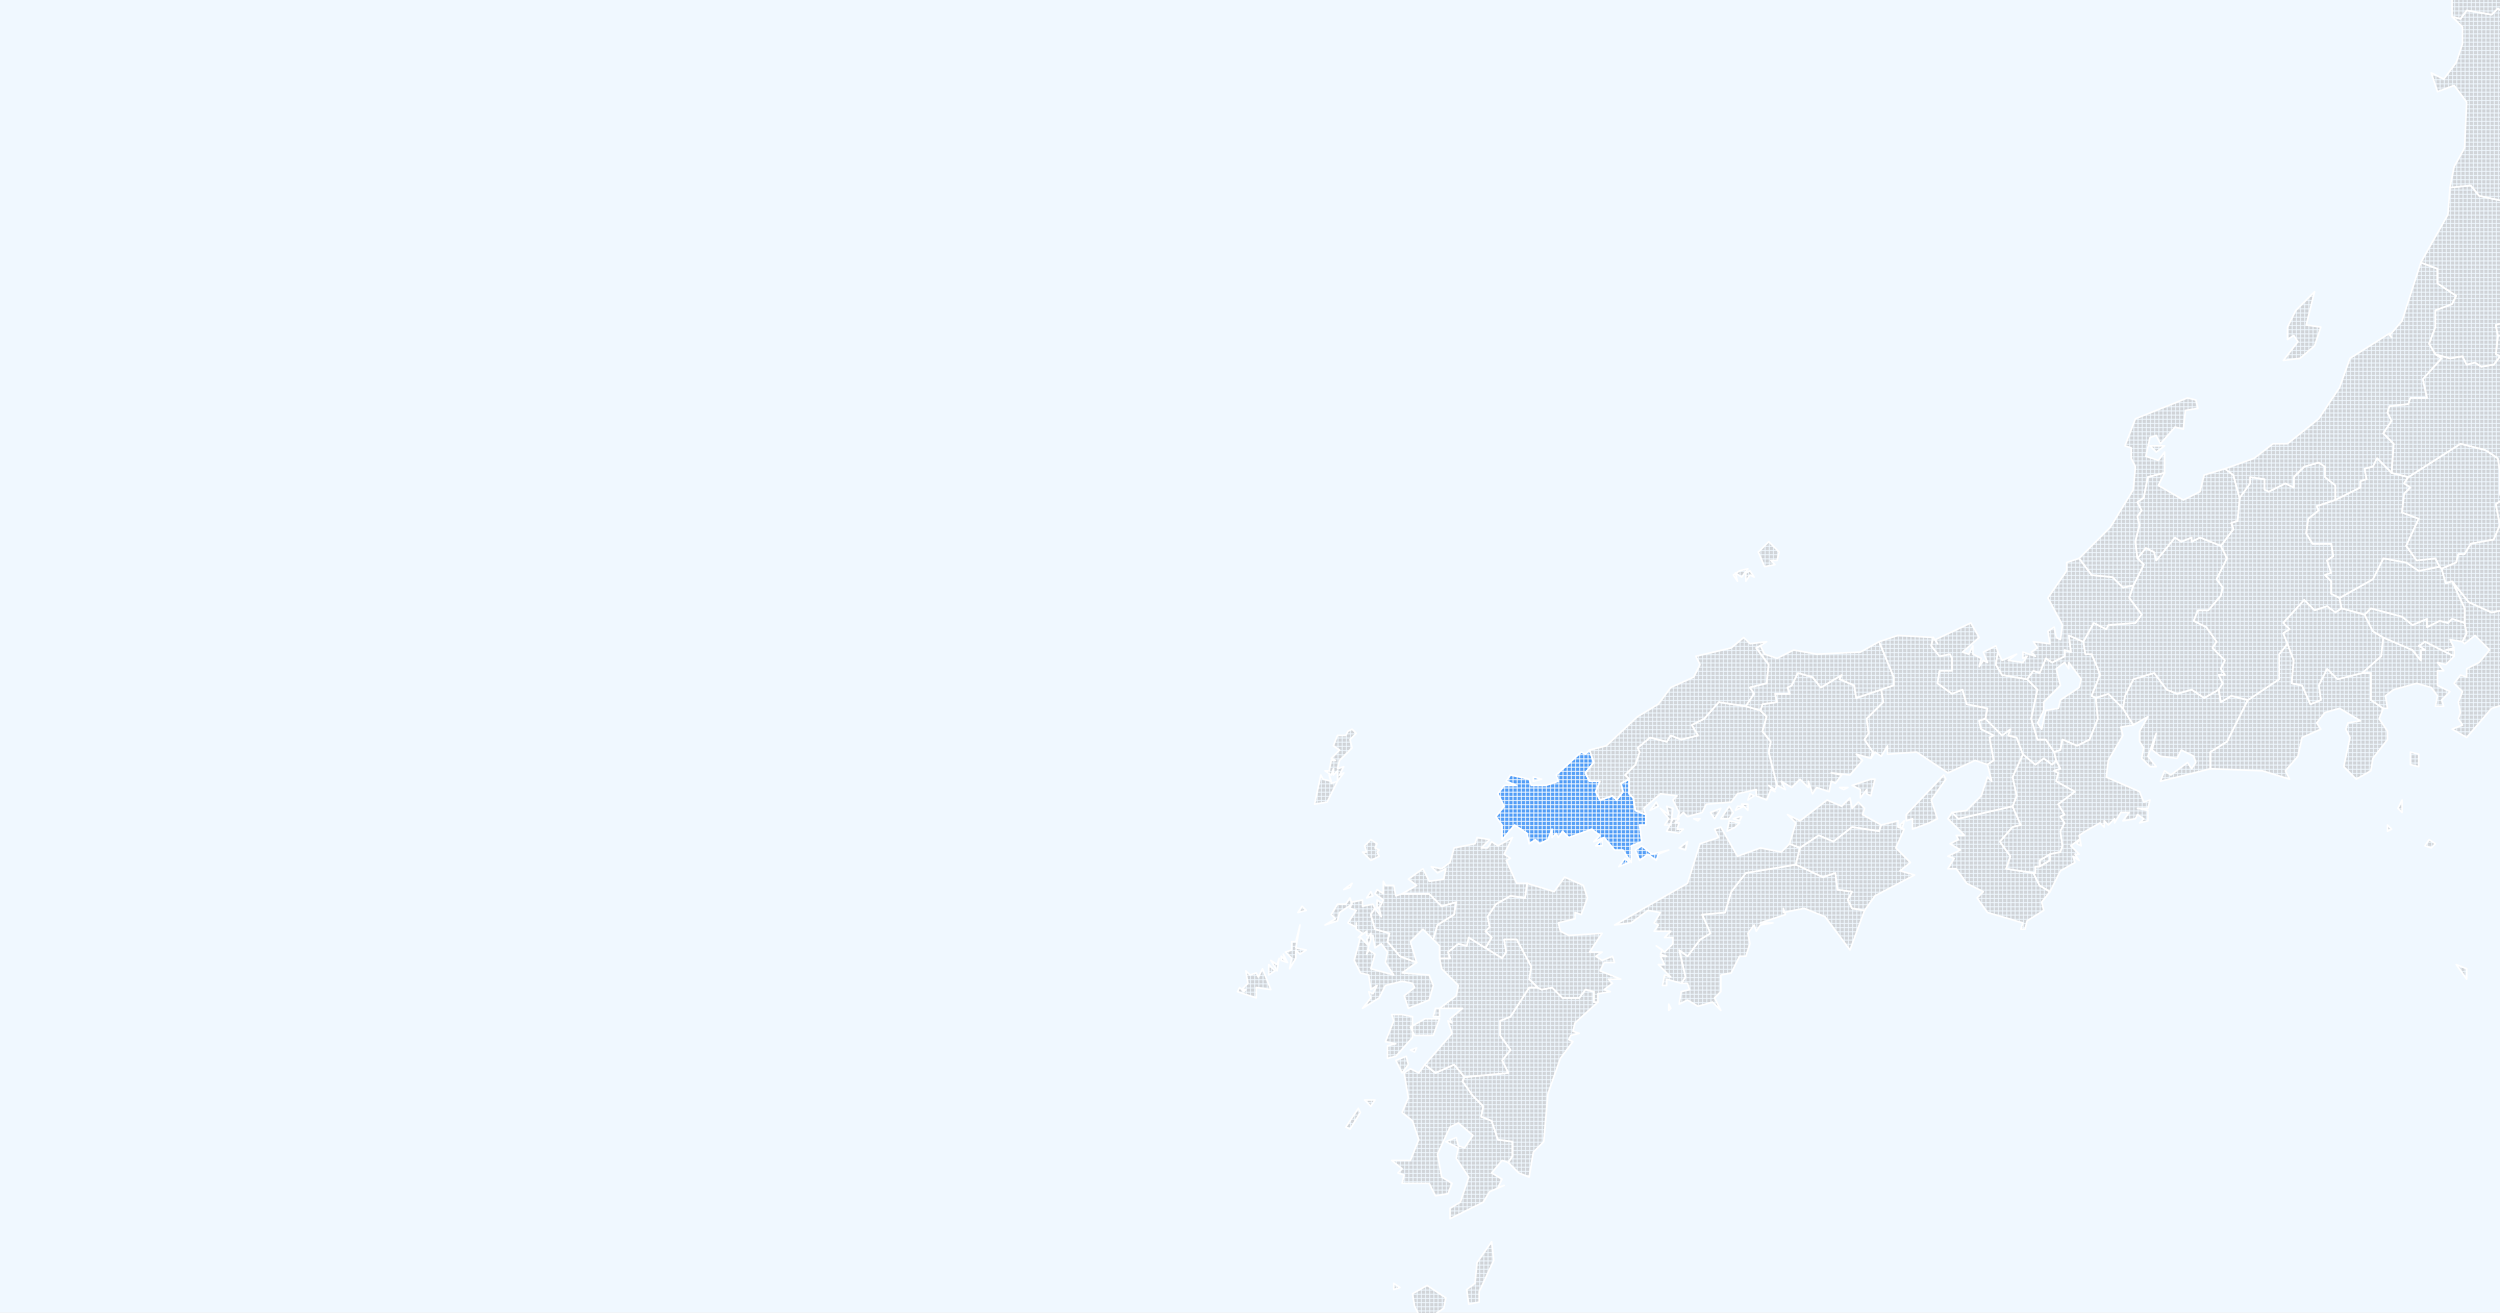
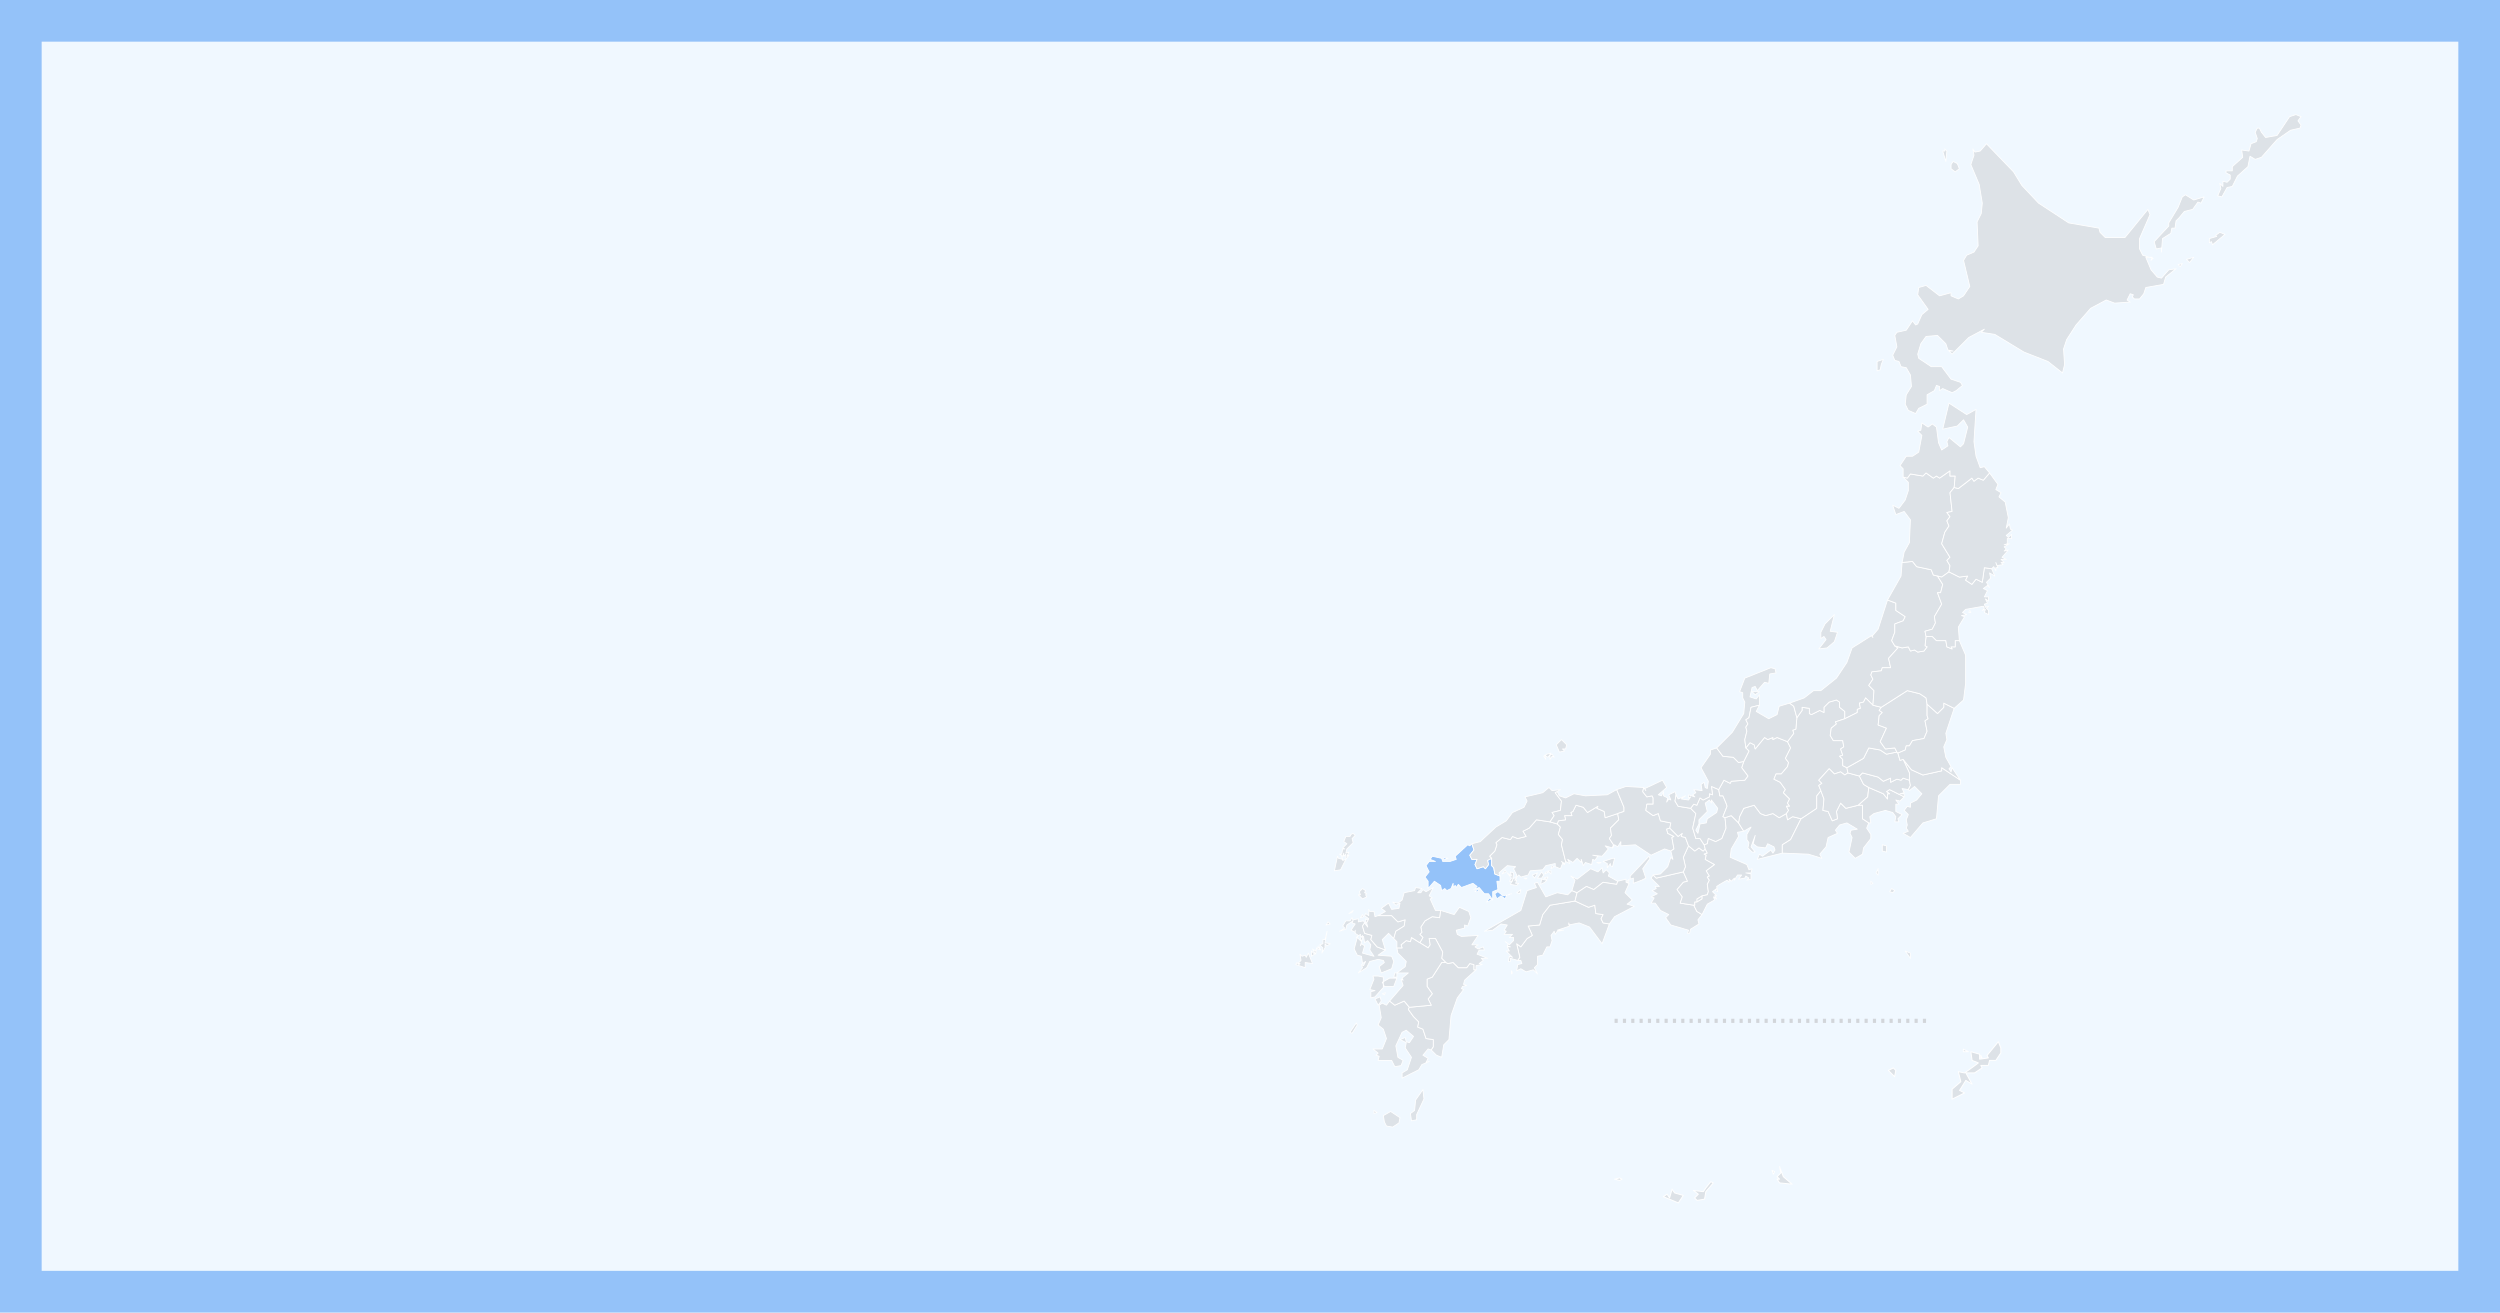
<svg xmlns="http://www.w3.org/2000/svg" viewBox="0 0 1200 630" width="1200" height="630">
  <rect width="1200" height="630" fill="#f0f8ff" />
  <defs>
    <pattern id="main" viewBox="0 0 5 5" x="0" y="0" width="5" height="5" patternUnits="userSpaceOnUse" patternTransform="scale(0.4)">
      <rect x="1" y="1" width="5" height="5" fill="rgba(56,141,245,0.8)" />
    </pattern>
  </defs>
  <defs>
    <pattern id="default" viewBox="0 0 5 5" x="0" y="0" width="5" height="5" patternUnits="userSpaceOnUse" patternTransform="scale(0.4)">
      <rect x="1" y="1" width="5" height="5" fill="rgba(202,205,209,0.8)" />
    </pattern>
  </defs>
-   <g transform="translate(550, -350) scale(1.0)">
+   <g transform="translate(600, 50) scale(0.5)">
    <g class="prefectures">
-       <g class="okinawa kyusyu-okinawa prefecture" data-code="47" stroke-linejoin="round" fill="url(#default)" fill-rule="nonzero" stroke="#ffffff" stroke-width="0.8" transform="translate(52, 193)">
+       <g class="okinawa kyusyu-okinawa prefecture" data-code="47" stroke-linejoin="round" fill="rgba(202,205,209,0.5)" fill-rule="nonzero" stroke="#ffffff" stroke-width="0.8" transform="translate(350, 900)  scale(1.2)">
        <polygon points="4 109 6 110 4 111 0 110" />
        <polygon points="48 121 55 123 51 129 39 124 42 122 44 125 46 118" />
        <polygon points="132 113 130 110 132 110 130 108 133 105 132 100 135 108 142 114" />
        <polygon points="225 23 224 28 219 23 223 21" />
        <polygon points="73 117 77 112 79 113 73 120 72 126 66 127 64 125 67 122 63 119 71 120" />
        <polygon points="287 20 291 17 286 15 285 8 292 10 292 14 299 13 298 11 307 0 309 5 309 9 305 15 300 15 299 19 293 19 294 21 288 25 281 25 286 34 281 31 276 39 280 41 270 46 270 38 277 32 275 24 280 25" />
        <polygon points="127 106 126 103 128 104" />
        <polygon points="279 8 279 6 283 8" />
        <polygon points="293 11 294 13 292 12" />
      </g>
-       <g class="kagoshima kyusyu kyusyu-okinawa prefecture" data-code="46" stroke-linejoin="round" fill="url(#default)" fill-rule="nonzero" stroke="#ffffff" stroke-width="0.8" transform="translate(96, 17)">
+       <g class="kagoshima kyusyu kyusyu-okinawa prefecture" data-code="46" stroke-linejoin="round" fill="rgba(202,205,209,0.5)" fill-rule="nonzero" stroke="#ffffff" stroke-width="0.8" transform="translate(96, 17)">
        <polygon points="23 949 26 951 23 952" />
        <polygon points="33 960 32 954 39 950 48 956 47 961 41 965 35 964" />
        <polygon points="64 953 64 958 59 959 58 952 62 949 63 939 70 929 71 938" />
        <polygon points="38 844 43 848 52 844 57 850 56 852 61 859 66 864 65 869 70 871 73 880 80 881 80 888 78 891 75 890 70 896 75 899 73 903 76 902 69 905 66 910 50 918 50 913 55 910 59 898 53 889 54 884 48 881 53 879 54 883 57 884 61 878 54 872 50 874 44 887 46 898 51 901 49 906 43 907 40 901 27 901 28 897 25 896 27 894 22 890 31 890 35 880 32 871 27 867 30 860 28 848 31 846 35 848" />
        <polygon points="31 837 34 836 33 838" />
        <polygon points="27 848 24 842 29 840 30 844" />
        <polygon points="4 868 6 865 7 867 2 875 0 874" />
-         <polygon points="12 864 9 861 14 861" />
-         <polygon points="284 149 280 150 279 146 289 144" />
-         <polygon points="301 126 301 118 306 118 305 122 309 126 308 129 303 132 300 128" />
-         <polygon points="363 98 360 99 359 97 365 93" />
-         <polygon points="344 90 331 98 335 101 330 104 327 103 329 107 323 102 325 99 316 97 324 97 325 95 321 94 335 88 337 90 339 86 344 85 342 89 344 87 345 89 347 82 349 88" />
-         <polygon points="324 108 322 106 320 108 318 101 323 102 322 105 328 107 325 109 326 107" />
-         <polygon points="355 12 352 16 352 13" />
-         <polygon points="361 1 363 0 365 4" />
      </g>
-       <g class="miyazaki kyusyu kyusyu-okinawa prefecture" data-code="45" stroke-linejoin="round" fill="url(#default)" fill-rule="nonzero" stroke="#ffffff" stroke-width="0.8" transform="translate(152, 824)">
+       <g class="miyazaki kyusyu kyusyu-okinawa prefecture" data-code="45" stroke-linejoin="round" fill="rgba(202,205,209,0.5)" fill-rule="nonzero" stroke="#ffffff" stroke-width="0.8" transform="translate(152, 824)">
        <polygon points="36 0 38 1 43 0 48 5 56 5 59 1 63 2 63 7 65 7 54 17 53 21 56 22 52 23 51 25 53 26 47 34 41 51 39 74 34 79 32 91 27 89 22 84 24 81 24 74 17 73 14 64 9 62 10 57 5 52 0 45 1 43 22 41 19 35 23 30 18 23 18 16 23 14 32 0" />
      </g>
-       <g class="oita kyusyu kyusyu-okinawa prefecture" data-code="44" stroke-linejoin="round" fill="url(#default)" fill-rule="nonzero" stroke="#ffffff" stroke-width="0.8" transform="translate(163, 771)">
+       <g class="oita kyusyu kyusyu-okinawa prefecture" data-code="44" stroke-linejoin="round" fill="rgba(202,205,209,0.5)" fill-rule="nonzero" stroke="#ffffff" stroke-width="0.8" transform="translate(163, 771)">
        <polygon points="0 34 3 29 0 26 2 24 1 19 5 13 12 9 19 10 20 3 33 7 38 0 47 4 49 10 46 18 43 17 43 20 35 22 36 26 40 28 56 27 50 36 56 36 53 38 56 40 61 38 62 41 57 41 55 45 65 49 59 49 61 51 57 54 60 55 54 56 54 60 52 60 52 55 48 54 45 58 37 58 32 53 27 54 25 53 21 49 22 43 15 30 9 30 10 36 8 39" />
      </g>
-       <g class="kumamoto kyusyu kyusyu-okinawa prefecture" data-code="43" stroke-linejoin="round" fill="url(#default)" fill-rule="nonzero" stroke="#ffffff" stroke-width="0.8" transform="translate(115, 800)">
+       <g class="kumamoto kyusyu kyusyu-okinawa prefecture" data-code="43" stroke-linejoin="round" fill="rgba(202,205,209,0.5)" fill-rule="nonzero" stroke="#ffffff" stroke-width="0.8" transform="translate(115, 800)">
        <path d="M8,37 L13,38 L13,48 L5,57 L1,58 L1,52 L5,51 L0,50 L4,40 L3,37 L8,37 Z M20,47 L14,47 L12,43 L19,39 L26,39 L23,47 L20,47 Z M24,34 L26,34 L26,38 L23,38 L24,34 Z M38,67 L33,61 L24,65 L19,61 L32,46 L30,40 L32,41 L31,39 L37,34 L26,34 L34,28 L35,23 L27,15 L26,10 L31,10 L30,7 L35,3 L39,4 L40,0 L48,5 L56,10 L58,7 L57,1 L63,1 L70,14 L69,20 L73,24 L69,24 L60,38 L55,40 L55,47 L60,54 L56,59 L59,65 L38,67 Z" />
      </g>
-       <g class="nagasaki kyusyu kyusyu-okinawa prefecture" data-code="42" stroke-linejoin="round" fill="url(#default)" fill-rule="nonzero" stroke="#ffffff" stroke-width="0.8" transform="translate(44, 700)">
+       <g class="nagasaki kyusyu kyusyu-okinawa prefecture" data-code="42" stroke-linejoin="round" fill="rgba(202,205,209,0.5)" fill-rule="nonzero" stroke="#ffffff" stroke-width="0.8" transform="translate(44, 700)">
        <path d="M53,1 L55,0 L57,2 L54,5 L55,9 L49,15 L48,19 L51,18 L49,22 L51,21 L48,25 L48,20 L46,22 L46,19 L45,22 L42,20 L44,20 L45,15 L47,15 L45,14 L49,10 L46,8 L48,3 L52,3 L53,1 Z M46,29 L43,35 L37,36 L40,22 L41,24 L45,25 L44,22 L45,26 L48,25 L46,29 Z M67,59 L68,61 L64,63 L60,59 L62,59 L61,56 L64,53 L67,55 L66,57 L68,58 L67,59 Z M28,110 L25,115 L26,110 L23,107 L26,106 L26,102 L28,102 L30,94 L28,105 L33,106 L30,108 L28,106 L28,110 Z M24,112 L21,111 L21,109 L23,111 L22,108 L24,112 Z M19,113 L20,110 L19,116 L16,111 L19,113 Z M6,118 L9,117 L10,119 L12,115 L16,125 L9,124 L9,129 L0,126 L1,124 L3,126 L4,125 L2,125 L5,122 L4,116 L6,118 Z M65,80 L62,81 L64,78 L65,80 Z M67,82 L70,84 L67,86 L67,82 Z M29,88 L31,85 L33,87 L29,88 Z M54,76 L51,77 L55,74 L54,76 Z M66,86 L64,89 L66,96 L73,98 L72,102 L78,109 L86,112 L79,117 L92,118 L94,123 L92,130 L82,134 L80,128 L85,124 L84,122 L79,121 L71,123 L68,129 L60,134 L64,129 L63,126 L65,127 L67,123 L64,125 L63,118 L59,117 L56,111 L59,100 L63,104 L62,108 L63,106 L66,108 L64,115 L75,118 L71,112 L72,107 L69,103 L66,105 L65,99 L62,99 L62,97 L58,100 L60,98 L57,96 L57,93 L57,95 L53,93 L57,87 L54,86 L55,83 L60,82 L60,85 L65,84 L66,86 Z M49,88 L48,92 L42,94 L47,91 L45,89 L48,84 L52,84 L54,81 L55,84 L49,88 Z M15,115 L15,113 L18,116 L15,118 L15,115 Z M64,101 L63,104 L62,101 L64,98 L64,101 Z" />
      </g>
-       <g class="saga kyusyu kyusyu-okinawa prefecture" data-code="41" stroke-linejoin="round" fill="url(#default)" fill-rule="nonzero" stroke="#ffffff" stroke-width="0.8" transform="translate(108, 773)">
+       <g class="saga kyusyu kyusyu-okinawa prefecture" data-code="41" stroke-linejoin="round" fill="rgba(202,205,209,0.5)" fill-rule="nonzero" stroke="#ffffff" stroke-width="0.8" transform="translate(108, 773)">
        <polygon points="15 6 28 6 34 12 41 10 40 16 32 21 30 28 25 23 19 29 22 39 14 36 8 29 9 25 2 23 0 16 2 13 5 17 4 13 6 9 2 6 3 4 6 6 6 0 7 2 11 2 12 7" />
      </g>
-       <g class="fukuoka kyusyu kyusyu-okinawa prefecture" data-code="40" stroke-linejoin="round" fill="url(#default)" fill-rule="nonzero" stroke="#ffffff" stroke-width="0.8" transform="translate(123, 752)">
+       <g class="fukuoka kyusyu kyusyu-okinawa prefecture" data-code="40" stroke-linejoin="round" fill="rgba(202,205,209,0.5)" fill-rule="nonzero" stroke="#ffffff" stroke-width="0.8" transform="translate(123, 752)">
        <polygon points="40 53 32 48 31 52 27 51 22 55 23 58 18 58 18 52 15 49 17 42 25 37 26 31 19 33 13 27 0 27 7 23 3 20 10 15 13 21 20 20 21 15 17 17 14 14 19 15 23 12 25 5 35 3 36 0 42 1 38 5 41 5 43 2 46 4 53 0 49 8 52 10 50 11 55 22 60 22 59 29 52 28 45 32 41 38 42 43 40 45 43 48" />
      </g>
-       <g class="kochi shikoku prefecture" data-code="39" stroke-linejoin="round" fill="url(#default)" fill-rule="nonzero" stroke="#ffffff" stroke-width="0.8" transform="translate(251, 765)">
+       <g class="kochi shikoku prefecture" data-code="39" stroke-linejoin="round" fill="rgba(202,205,209,0.5)" fill-rule="nonzero" stroke="#ffffff" stroke-width="0.8" transform="translate(251, 765)">
        <path d="M61,0 L74,6 L80,4 L81,12 L88,13 L86,17 L88,21 L94,22 L87,41 L75,25 L65,21 L55,23 L55,21 L56,24 L44,28 L50,28 L44,29 L42,32 L41,29 L38,33 L39,38 L37,44 L34,44 L30,52 L25,53 L25,61 L22,64 L25,70 L21,66 L14,68 L9,65 L5,67 L6,61 L10,60 L9,57 L6,57 L8,54 L5,41 L9,44 L15,36 L20,33 L16,24 L27,23 L30,13 L37,4 L61,0 Z M1,69 L0,70 L0,67 L1,69 Z" />
      </g>
-       <g class="ehime sikoku prefecture" data-code="38" stroke-linejoin="round" fill="url(#default)" fill-rule="nonzero" stroke="#ffffff" stroke-width="0.8" transform="translate(225, 737)">
+       <g class="ehime sikoku prefecture" data-code="38" stroke-linejoin="round" fill="rgba(202,205,209,0.5)" fill-rule="nonzero" stroke="#ffffff" stroke-width="0.8" transform="translate(225, 737)">
        <path d="M34,21 L31,20 L35,17 L34,21 Z M55,6 L51,6 L55,0 L57,3 L55,6 Z M60,5 L61,5 L60,7 L57,6 L60,5 Z M58,10 L54,12 L55,7 L60,8 L58,10 Z M32,85 L25,83 L25,86 L23,86 L24,81 L27,82 L21,76 L24,76 L22,72 L25,72 L22,71 L23,69 L20,67 L24,70 L28,66 L28,63 L24,63 L27,60 L19,60 L21,57 L19,56 L22,51 L16,50 L8,56 L0,57 L35,37 L41,18 L50,15 L48,11 L51,10 L59,24 L70,20 L80,22 L84,18 L89,20 L87,28 L63,32 L56,41 L53,51 L42,52 L46,61 L41,64 L35,72 L31,69 L34,82 L32,85 Z" />
      </g>
-       <g class="kagawa shikoku prefecture" data-code="37" stroke-linejoin="round" fill="url(#default)" fill-rule="nonzero" stroke="#ffffff" stroke-width="0.8" transform="translate(308, 724)">
+       <g class="kagawa shikoku prefecture" data-code="37" stroke-linejoin="round" fill="rgba(202,205,209,0.5)" fill-rule="nonzero" stroke="#ffffff" stroke-width="0.8" transform="translate(308, 724)">
        <path d="M6,33 L1,31 L4,21 L0,17 L6,20 L19,10 L26,13 L30,9 L31,14 L34,11 L37,14 L36,17 L45,22 L44,25 L31,23 L22,30 L15,27 L6,33 Z M27,5 L25,4 L29,4 L27,5 Z M40,0 L42,0 L40,8 L38,7 L38,5 L35,9 L35,5 L31,3 L40,0 Z" />
      </g>
-       <g class="tokushima shikoku prefecture" data-code="36" stroke-linejoin="round" fill="url(#default)" fill-rule="nonzero" stroke="#ffffff" stroke-width="0.8" transform="translate(312, 744)">
+       <g class="tokushima shikoku prefecture" data-code="36" stroke-linejoin="round" fill="rgba(202,205,209,0.5)" fill-rule="nonzero" stroke="#ffffff" stroke-width="0.8" transform="translate(312, 744)">
        <path d="M50,2 L52,0 L51,4 L50,2 Z M41,2 L49,0 L49,3 L52,4 L48,13 L55,20 L50,24 L57,26 L38,36 L33,43 L27,42 L25,38 L27,34 L20,33 L19,25 L13,27 L0,21 L2,13 L11,7 L18,10 L27,3 L40,5 L41,2 Z" />
      </g>
-       <g class="yamaguchi chugoku prefecture" data-code="35" stroke-linejoin="round" fill="url(#main)" fill-rule="nonzero" stroke="#ffffff" stroke-width="0.8" transform="translate(168, 710)">
+       <g class="yamaguchi chugoku prefecture" data-code="35" stroke-linejoin="round" fill="rgba(56,141,245,0.5)" fill-rule="nonzero" stroke="#ffffff" stroke-width="0.8" transform="translate(168, 710)">
        <path d="M45,0 L47,6 L43,11 L45,15 L50,15 L48,20 L50,24 L56,22 L58,24 L61,20 L60,16 L64,14 L64,21 L66,23 L67,29 L72,31 L72,36 L69,36 L70,44 L65,46 L65,54 L61,48 L57,48 L52,42 L47,44 L50,41 L46,38 L35,42 L32,39 L30,42 L29,40 L27,42 L27,38 L25,43 L21,45 L19,43 L16,45 L15,40 L9,36 L3,43 L3,36 L0,32 L4,27 L1,21 L4,17 L10,17 L5,15 L7,12 L16,14 L17,17 L24,17 L30,15 L29,12 L41,1 L43,2 L45,0 Z M64,54 L59,56 L62,52 L64,54 Z M75,50 L83,48 L78,50 L77,53 L73,50 L69,53 L67,48 L70,46 L75,50 Z M18,15 L18,13 L22,14 L18,15 Z M51,46 L48,46 L51,43 L51,46 Z" />
      </g>
-       <g class="hiroshima chugoku prefecture" data-code="34" stroke-linejoin="round" fill="url(#default)" fill-rule="nonzero" stroke="#ffffff" stroke-width="0.8" transform="translate(230, 687)">
+       <g class="hiroshima chugoku prefecture" data-code="34" stroke-linejoin="round" fill="rgba(202,205,209,0.5)" fill-rule="nonzero" stroke="#ffffff" stroke-width="0.8" transform="translate(230, 687)">
        <path d="M73,40 L72,42 L69,40 L72,43 L70,42 L68,47 L63,45 L63,42 L54,44 L51,48 L39,49 L37,53 L30,55 L28,53 L25,56 L26,53 L23,47 L25,45 L17,44 L9,51 L10,54 L5,52 L4,46 L2,44 L2,37 L0,35 L5,30 L7,24 L6,22 L12,17 L20,19 L22,16 L27,18 L35,16 L32,11 L38,8 L45,0 L58,2 L65,4 L68,7 L66,14 L70,19 L69,24 L73,40 Z M45,53 L43,56 L41,53 L46,51 L45,53 Z M21,54 L20,50 L23,51 L22,59 L19,59 L21,56 L17,51 L21,54 Z M15,48 L16,50 L12,52 L15,48 Z M35,57 L33,56 L36,56 L35,57 Z M24,58 L26,58 L25,61 L28,61 L26,63 L20,62 L23,56 L26,56 L24,58 Z M59,49 L59,52 L56,49 L59,49 Z M57,50 L53,52 L54,50 L57,50 Z M60,44 L62,45 L59,47 L60,44 Z" />
      </g>
-       <g class="okayama chugoku prefecture" data-code="33" stroke-linejoin="round" fill="url(#default)" fill-rule="nonzero" stroke="#ffffff" stroke-width="0.8" transform="translate(295, 673)">
+       <g class="okayama chugoku prefecture" data-code="33" stroke-linejoin="round" fill="rgba(202,205,209,0.5)" fill-rule="nonzero" stroke="#ffffff" stroke-width="0.8" transform="translate(295, 673)">
        <polygon points="58 8 59 14 51 22 52 29 50 32 54 38 53 41 46 39 49 42 43 49 34 48 39 49 36 53 34 52 33 57 27 55 25 58 23 52 23 55 19 51 15 55 10 52 12 56 8 54 4 38 5 33 1 28 3 21 0 18 1 15 8 14 7 10 14 10 13 7 15 6 18 0 25 2 29 7 39 1 38 3 45 6 46 12" />
      </g>
-       <g class="shimane chugoku prefecture" data-code="32" stroke-linejoin="round" fill="url(#default)" fill-rule="nonzero" stroke="#ffffff" stroke-width="0.8" transform="translate(211, 610)">
+       <g class="shimane chugoku prefecture" data-code="32" stroke-linejoin="round" fill="rgba(202,205,209,0.5)" fill-rule="nonzero" stroke="#ffffff" stroke-width="0.8" transform="translate(211, 610)">
        <path d="M74,14 L78,13 L75,17 L72,15 L73,19 L71,16 L74,14 Z M79,16 L77,19 L77,15 L79,14 L81,17 L79,16 Z M83,5 L88,0 L93,5 L92,9 L89,9 L91,11 L86,12 L83,5 Z M2,100 L10,98 L25,84 L35,78 L41,70 L52,65 L55,59 L53,55 L70,51 L76,46 L79,49 L87,48 L84,50 L82,51 L88,59 L87,68 L79,70 L81,73 L77,79 L64,77 L57,85 L51,88 L54,93 L46,95 L41,93 L39,96 L31,94 L25,99 L26,101 L24,107 L19,112 L21,114 L17,116 L18,120 L15,124 L13,122 L7,124 L5,120 L7,115 L2,115 L0,111 L4,106 L2,100 Z" />
      </g>
-       <g class="tottori chugoku prefecture" data-code="31" stroke-linejoin="round" fill="url(#default)" fill-rule="nonzero" stroke="#ffffff" stroke-width="0.8" transform="translate(288, 658)">
+       <g class="tottori chugoku prefecture" data-code="31" stroke-linejoin="round" fill="rgba(202,205,209,0.5)" fill-rule="nonzero" stroke="#ffffff" stroke-width="0.8" transform="translate(288, 658)">
        <polygon points="7 33 0 31 4 25 2 22 10 20 11 11 5 3 7 2 9 6 15 8 23 4 34 6 55 5 64 0 71 17 71 21 65 23 53 27 52 21 45 18 46 16 36 22 32 17 25 15 22 21 20 22 21 25 14 25 15 29 8 30" />
      </g>
-       <g class="wakayama kinki prefecture" data-code="30" stroke-linejoin="round" fill="url(#default)" fill-rule="nonzero" stroke="#ffffff" stroke-width="0.8" transform="translate(385, 737)">
+       <g class="wakayama kinki prefecture" data-code="30" stroke-linejoin="round" fill="rgba(202,205,209,0.5)" fill-rule="nonzero" stroke="#ffffff" stroke-width="0.8" transform="translate(385, 737)">
        <path d="M41,32 L44,38 L49,41 L45,46 L46,50 L38,55 L37,59 L35,59 L36,56 L19,51 L14,44 L17,41 L9,37 L4,30 L0,30 L3,25 L0,24 L6,21 L1,18 L5,16 L4,14 L8,14 L0,6 L2,3 L5,6 L31,0 L35,9 L31,10 L25,17 L30,24 L28,30 L41,32 Z M49,23 L49,26 L44,29 L44,26 L49,23 Z" />
      </g>
-       <g class="nara kinki prefecture" data-code="29" stroke-linejoin="round" fill="url(#default)" fill-rule="nonzero" stroke="#ffffff" stroke-width="0.8" transform="translate(410, 712)">
+       <g class="nara kinki prefecture" data-code="29" stroke-linejoin="round" fill="rgba(202,205,209,0.5)" fill-rule="nonzero" stroke="#ffffff" stroke-width="0.8" transform="translate(410, 712)">
        <polygon points="24 48 19 51 19 54 17 54 17 57 16 57 3 55 5 49 0 42 6 35 10 34 6 25 8 20 6 11 11 0 17 5 21 2 25 5 27 3 29 7 26 8 28 9 27 13 36 18 28 24 31 29 29 30 31 33 29 37 30 44 29 47" />
      </g>
-       <g class="hyogo kinki prefecture" data-code="28" stroke-linejoin="round" fill="url(#default)" fill-rule="nonzero" stroke="#ffffff" stroke-width="0.8" transform="translate(345, 655)">
+       <g class="hyogo kinki prefecture" data-code="28" stroke-linejoin="round" fill="rgba(202,205,209,0.5)" fill-rule="nonzero" stroke="#ffffff" stroke-width="0.8" transform="translate(345, 655)">
        <path d="M31,90 L23,93 L23,88 L20,89 L20,86 L38,67 L39,69 L32,79 L35,88 L31,90 Z M3,59 L4,56 L0,50 L2,47 L1,40 L9,32 L8,26 L14,24 L14,20 L7,3 L16,0 L33,1 L32,5 L36,10 L41,9 L42,11 L42,17 L36,17 L35,23 L42,28 L47,26 L49,33 L59,35 L58,40 L55,41 L56,45 L62,48 L60,49 L62,60 L59,62 L53,60 L40,66 L25,56 L11,57 L11,53 L8,58 L5,56 L3,59 Z" />
      </g>
-       <g class="osaka kinki prefecture" data-code="27" stroke-linejoin="round" fill="url(#default)" fill-rule="nonzero" stroke="#ffffff" stroke-width="0.8" transform="translate(387, 695)">
+       <g class="osaka kinki prefecture" data-code="27" stroke-linejoin="round" fill="rgba(202,205,209,0.5)" fill-rule="nonzero" stroke="#ffffff" stroke-width="0.8" transform="translate(387, 695)">
        <polygon points="16 0 24 8 28 5 27 8 31 9 34 17 29 28 31 37 29 42 3 48 0 45 7 44 14 37 17 28 19 30 17 22 20 20 18 9 20 8 14 5 13 1" />
      </g>
-       <g class="kyoto kinki prefecture" data-code="26" stroke-linejoin="round" fill="url(#default)" fill-rule="nonzero" stroke="#ffffff" stroke-width="0.8" transform="translate(377, 649)">
+       <g class="kyoto kinki prefecture" data-code="26" stroke-linejoin="round" fill="rgba(202,205,209,0.5)" fill-rule="nonzero" stroke="#ffffff" stroke-width="0.8" transform="translate(377, 649)">
        <polygon points="44 63 41 55 37 54 38 51 34 54 26 46 27 41 17 39 15 32 10 34 3 29 4 23 10 23 10 17 9 15 4 16 0 11 1 7 3 10 2 8 19 0 23 7 15 14 18 15 20 11 20 15 24 17 23 21 25 18 27 19 25 14 31 11 32 14 31 20 34 25 46 27 51 32 48 46 51 56 55 56 59 62 60 66 58 68 54 65 50 68" />
      </g>
-       <g class="shiga kinki prefecture" data-code="25" stroke-linejoin="round" fill="url(#default)" fill-rule="nonzero" stroke="#ffffff" stroke-width="0.8" transform="translate(423, 655)">
+       <g class="shiga kinki prefecture" data-code="25" stroke-linejoin="round" fill="rgba(202,205,209,0.5)" fill-rule="nonzero" stroke="#ffffff" stroke-width="0.8" transform="translate(423, 655)">
        <path d="M20,0 L27,3 L28,9 L31,9 L34,16 L35,19 L31,29 L33,30 L34,40 L30,50 L24,53 L17,50 L16,55 L13,56 L9,50 L5,50 L2,40 L5,26 L0,21 L3,17 L6,18 L9,11 L12,13 L18,10 L18,7 L21,8 L20,0 Z M20,13 L20,16 L18,13 L14,16 L16,24 L8,32 L8,36 L5,42 L7,45 L9,36 L15,35 L16,31 L25,25 L26,21 L20,13 Z" />
      </g>
-       <g class="mie kinki prefecture" data-code="24" stroke-linejoin="round" fill="url(#default)" fill-rule="nonzero" stroke="#ffffff" stroke-width="0.8" transform="translate(426, 683)">
+       <g class="mie kinki prefecture" data-code="24" stroke-linejoin="round" fill="rgba(202,205,209,0.5)" fill-rule="nonzero" stroke="#ffffff" stroke-width="0.8" transform="translate(426, 683)">
        <polygon points="8 95 3 92 0 86 1 86 1 83 3 83 8 80 8 77 13 76 14 73 13 66 15 62 13 59 15 58 12 53 20 47 11 42 12 38 10 37 13 36 11 32 10 28 13 27 14 22 21 25 27 22 31 12 30 2 36 0 43 7 48 15 42 16 43 20 36 32 35 40 51 47 53 52 56 51 55 55 50 55 55 56 55 61 51 62 53 60 50 58 49 60 43 61 46 57 42 57 39 62 39 60 36 63 34 61 34 64 32 62 25 66 22 68 23 73 21 72 22 70 18 73 22 77 20 77 22 80 19 78 20 81 13 85" />
      </g>
-       <g class="aichi chubu prefecture" data-code="23" stroke-linejoin="round" fill="url(#default)" fill-rule="nonzero" stroke="#ffffff" stroke-width="0.8" transform="translate(469, 673)">
+       <g class="aichi chubu prefecture" data-code="23" stroke-linejoin="round" fill="rgba(202,205,209,0.5)" fill-rule="nonzero" stroke="#ffffff" stroke-width="0.8" transform="translate(469, 673)">
        <polygon points="42 46 18 52 20 47 23 49 31 43 33 46 35 43 34 40 28 37 26 41 18 40 14 37 16 29 12 40 16 45 13 45 9 41 10 36 8 33 8 28 12 21 5 25 0 17 1 11 5 3 15 0 21 8 26 10 33 8 39 12 46 8 47 14 52 11 60 13 50 33 42 38" />
      </g>
-       <g class="shizuoka chubu prefecture" data-code="22" stroke-linejoin="round" fill="url(#default)" fill-rule="nonzero" stroke="#ffffff" stroke-width="0.8" transform="translate(511, 659)">
+       <g class="shizuoka chubu prefecture" data-code="22" stroke-linejoin="round" fill="rgba(202,205,209,0.5)" fill-rule="nonzero" stroke="#ffffff" stroke-width="0.8" transform="translate(511, 659)">
        <polygon points="73 14 77 14 77 27 83 31 81 36 85 42 85 46 78 55 77 61 70 65 64 59 67 45 65 41 66 38 72 37 62 31 55 33 51 38 53 41 44 45 42 54 36 61 38 65 25 61 0 60 0 52 8 47 18 27 33 17 33 5 37 0 40 8 39 19 44 20 48 29 53 27 52 20 56 12 61 17" />
      </g>
-       <g class="gifu chubu prefecture" data-code="21" stroke-linejoin="round" fill="url(#default)" fill-rule="nonzero" stroke="#ffffff" stroke-width="0.8" transform="translate(450, 608)">
+       <g class="gifu chubu prefecture" data-code="21" stroke-linejoin="round" fill="rgba(202,205,209,0.5)" fill-rule="nonzero" stroke="#ffffff" stroke-width="0.8" transform="translate(450, 608)">
        <polygon points="66 4 69 10 64 20 67 24 66 28 60 35 55 35 53 40 59 43 64 50 62 53 68 59 66 63 68 66 65 66 67 70 65 73 58 77 52 73 45 75 40 73 34 65 24 68 20 76 19 82 12 75 6 77 4 76 8 66 7 63 4 56 1 56 0 50 5 41 11 44 12 42 25 41 28 37 22 29 24 23 29 13 26 10 30 5 34 7 35 11 44 0 47 2 52 0 52 2 56 0" />
      </g>
-       <g class="nagano chubu prefecture" data-code="20" stroke-linejoin="round" fill="url(#default)" fill-rule="nonzero" stroke="#ffffff" stroke-width="0.8" transform="translate(503, 572)">
+       <g class="nagano chubu prefecture" data-code="20" stroke-linejoin="round" fill="rgba(202,205,209,0.5)" fill-rule="nonzero" stroke="#ffffff" stroke-width="0.8" transform="translate(503, 572)">
        <polygon points="68 18 59 21 60 23 55 27 54 34 57 39 66 39 67 45 64 47 66 53 63 54 66 57 66 63 70 65 71 70 68 72 64 69 58 71 53 66 43 77 46 80 43 82 45 87 41 92 41 104 26 114 18 112 13 115 12 109 14 106 12 102 15 102 13 99 15 95 9 89 11 86 6 79 0 76 2 71 7 71 13 64 14 60 11 56 16 46 13 40 19 32 18 29 21 28 22 17 27 10 27 7 34 8 34 13 36 14 44 10 48 12 48 7 53 2 60 0 63 2 63 7 68 11" />
      </g>
-       <g class="yamanashi chubu prefecture" data-code="19" stroke-linejoin="round" fill="url(#default)" fill-rule="nonzero" stroke="#ffffff" stroke-width="0.8" transform="translate(546, 638)">
+       <g class="yamanashi chubu prefecture" data-code="19" stroke-linejoin="round" fill="rgba(202,205,209,0.5)" fill-rule="nonzero" stroke="#ffffff" stroke-width="0.8" transform="translate(546, 638)">
        <polygon points="2 21 0 16 3 14 0 11 10 0 15 5 21 3 25 6 28 4 39 7 43 15 48 18 47 27 38 35 26 38 21 33 17 41 18 48 13 50 9 41 4 40 5 29" />
      </g>
-       <g class="fukui chubu prefecture" data-code="18" stroke-linejoin="round" fill="url(#default)" fill-rule="nonzero" stroke="#ffffff" stroke-width="0.8" transform="translate(408, 618)">
+       <g class="fukui chubu prefecture" data-code="18" stroke-linejoin="round" fill="rgba(202,205,209,0.5)" fill-rule="nonzero" stroke="#ffffff" stroke-width="0.8" transform="translate(408, 618)">
        <polygon points="40 0 46 8 56 9 61 14 66 13 64 19 70 27 67 31 54 32 53 34 47 31 42 40 35 37 36 45 33 44 33 47 27 50 24 48 21 55 18 54 15 58 3 56 0 51 1 45 3 49 10 46 6 49 13 50 15 47 13 48 13 45 19 47 17 45 20 43 18 40 26 41 25 35 28 33 29 38 31 39 32 32 25 19 34 6 34 2" />
      </g>
-       <g class="ishikawa chubu prefecture" data-code="17" stroke-linejoin="round" fill="url(#default)" fill-rule="nonzero" stroke="#ffffff" stroke-width="0.8" transform="translate(448, 541)">
+       <g class="ishikawa chubu prefecture" data-code="17" stroke-linejoin="round" fill="rgba(202,205,209,0.5)" fill-rule="nonzero" stroke="#ffffff" stroke-width="0.8" transform="translate(448, 541)">
        <path d="M37,26 L34,23 L41,23 L37,26 Z M28,77 L31,80 L26,90 L21,91 L16,86 L6,85 L0,77 L15,62 L26,44 L27,33 L25,29 L25,24 L22,23 L27,10 L52,0 L56,1 L57,5 L51,6 L50,15 L46,14 L39,22 L37,18 L34,19 L32,28 L38,30 L41,26 L41,36 L33,38 L31,48 L28,50 L30,54 L28,57 L29,61 L27,69 L28,77 Z" />
      </g>
-       <g class="toyama chubu prefecture" data-code="16" stroke-linejoin="round" fill="url(#default)" fill-rule="nonzero" stroke="#ffffff" stroke-width="0.8" transform="translate(475, 575)">
+       <g class="toyama chubu prefecture" data-code="16" stroke-linejoin="round" fill="rgba(202,205,209,0.5)" fill-rule="nonzero" stroke="#ffffff" stroke-width="0.8" transform="translate(475, 575)">
        <polygon points="41 37 31 33 27 35 27 33 22 35 19 33 10 44 9 40 5 38 1 43 0 35 2 27 1 23 3 20 1 16 4 14 6 4 14 2 11 8 23 15 31 11 33 3 43 0 47 3 50 14 49 25 46 26 47 29" />
      </g>
-       <g class="niigata chubu prefecture" data-code="15" stroke-linejoin="round" fill="url(#default)" fill-rule="nonzero" stroke="#ffffff" stroke-width="0.8" transform="translate(518, 476)">
+       <g class="niigata chubu prefecture" data-code="15" stroke-linejoin="round" fill="rgba(202,205,209,0.5)" fill-rule="nonzero" stroke="#ffffff" stroke-width="0.8" transform="translate(518, 476)">
        <path d="M7,113 L4,102 L0,99 L14,94 L23,87 L30,87 L45,75 L55,60 L60,46 L79,34 L80,36 L79,35 L85,28 L94,0 L102,3 L102,10 L111,16 L109,20 L101,23 L101,31 L98,39 L101,44 L104,46 L95,56 L97,65 L89,65 L88,68 L79,69 L78,72 L80,76 L76,82 L81,87 L80,101 L73,94 L71,98 L67,99 L68,104 L65,105 L65,108 L53,114 L53,107 L48,103 L48,98 L45,96 L38,98 L33,103 L33,108 L29,106 L21,110 L19,109 L19,104 L12,103 L12,106 L7,113 Z M36,46 L28,47 L35,38 L33,35 L30,37 L30,31 L34,23 L43,14 L39,30 L46,31 L43,40 L36,46 Z" />
      </g>
-       <g class="kanagawa kanto prefecture" data-code="14" stroke-linejoin="round" fill="url(#default)" fill-rule="nonzero" stroke="#ffffff" stroke-width="0.8" transform="translate(584, 656)">
+       <g class="kanagawa kanto prefecture" data-code="14" stroke-linejoin="round" fill="rgba(202,205,209,0.5)" fill-rule="nonzero" stroke="#ffffff" stroke-width="0.8" transform="translate(584, 656)">
        <polygon points="10 0 24 6 28 11 28 6 30 6 27 4 30 2 44 9 40 13 36 12 39 16 36 16 36 23 42 26 38 30 39 33 35 33 36 28 33 24 26 22 15 25 11 28 12 34 10 34 4 30 4 17 0 17 9 9" />
      </g>
-       <g class="tokyo kanto prefecture" data-code="13" stroke-linejoin="round" fill="url(#default)" fill-rule="nonzero" stroke="#ffffff" stroke-width="0.8" transform="translate(585, 642)">
+       <g class="tokyo kanto prefecture" data-code="13" stroke-linejoin="round" fill="rgba(202,205,209,0.5)" fill-rule="nonzero" stroke="#ffffff" stroke-width="0.8" transform="translate(585, 642)">
        <path d="M49,173 L49,178 L44,171 L49,173 Z M34,113 L32,115 L29,114 L31,111 L34,113 Z M11,104 L13,106 L11,107 L11,104 Z M18,98 L16,96 L18,92 L18,98 Z M22,75 L22,69 L26,70 L26,76 L22,75 Z M48,7 L49,12 L47,16 L41,15 L43,19 L39,20 L43,20 L43,23 L29,16 L26,18 L29,20 L27,20 L27,25 L23,20 L9,14 L4,11 L0,3 L3,0 L18,4 L23,8 L30,5 L30,9 L36,6 L40,7 L42,5 L48,7 Z" />
      </g>
-       <g class="chiba kanto prefecture" data-code="12" stroke-linejoin="round" fill="url(#default)" fill-rule="nonzero" stroke="#ffffff" stroke-width="0.8" transform="translate(627, 629)">
+       <g class="chiba kanto prefecture" data-code="12" stroke-linejoin="round" fill="rgba(202,205,209,0.5)" fill-rule="nonzero" stroke="#ffffff" stroke-width="0.8" transform="translate(627, 629)">
        <polygon points="5 29 7 25 6 20 6 13 0 0 8 10 19 15 37 11 37 8 55 20 55 24 45 24 34 35 32 57 19 61 7 75 0 71 5 69 3 66 4 63 3 58 5 53 1 49 4 45 7 46 7 42 13 39 18 33 11 26 6 30" />
      </g>
-       <g class="saitama kanto prefecture" data-code="11" stroke-linejoin="round" fill="url(#default)" fill-rule="nonzero" stroke="#ffffff" stroke-width="0.8" transform="translate(573, 618)">
+       <g class="saitama kanto prefecture" data-code="11" stroke-linejoin="round" fill="rgba(202,205,209,0.5)" fill-rule="nonzero" stroke="#ffffff" stroke-width="0.8" transform="translate(573, 618)">
        <polygon points="48 4 49 5 51 12 54 11 54 11 60 24 60 31 54 29 52 31 48 30 42 33 42 29 35 32 30 28 15 24 12 27 1 24 0 19 16 10 21 0 32 2 38 6" />
      </g>
-       <g class="gunma kanto prefecture" data-code="10" stroke-linejoin="round" fill="url(#default)" fill-rule="nonzero" stroke="#ffffff" stroke-width="0.8" transform="translate(557, 570)">
+       <g class="gunma kanto prefecture" data-code="10" stroke-linejoin="round" fill="rgba(202,205,209,0.5)" fill-rule="nonzero" stroke="#ffffff" stroke-width="0.8" transform="translate(557, 570)">
        <polygon points="64 52 54 54 48 50 37 48 32 58 16 67 12 65 12 59 9 56 12 55 10 49 13 47 12 41 3 41 0 36 1 29 6 25 5 23 14 20 26 14 26 11 29 10 28 5 32 4 34 0 41 7 49 9 47 12 50 14 47 17 46 26 54 29 48 42 53 49 62 48" />
      </g>
-       <g class="tochigi kanto prefecture" data-code="9" stroke-linejoin="round" fill="url(#default)" fill-rule="nonzero" stroke="#ffffff" stroke-width="0.8" transform="translate(603, 563)">
+       <g class="tochigi kanto prefecture" data-code="9" stroke-linejoin="round" fill="rgba(202,205,209,0.5)" fill-rule="nonzero" stroke="#ffffff" stroke-width="0.8" transform="translate(603, 563)">
        <polygon points="19 60 18 59 16 55 7 56 2 49 8 36 0 33 1 24 4 21 1 19 3 16 28 0 40 3 46 7 47 13 47 24 48 27 45 29 47 39 44 46 33 48 30 53 27 53 26 57" />
      </g>
-       <g class="ibaraki kanto prefecture" data-code="8" stroke-linejoin="round" fill="url(#default)" fill-rule="nonzero" stroke="#ffffff" stroke-width="0.8" transform="translate(622, 575)">
+       <g class="ibaraki kanto prefecture" data-code="8" stroke-linejoin="round" fill="rgba(202,205,209,0.5)" fill-rule="nonzero" stroke="#ffffff" stroke-width="0.8" transform="translate(622, 575)">
        <polygon points="5 54 5 54 2 55 0 48 7 45 8 41 11 41 14 36 25 34 28 27 26 17 29 15 28 12 28 1 38 10 44 4 44 0 54 5 46 29 47 35 44 42 46 52 51 61 49 63 51 66 52 62 60 74 42 62 42 65 24 69 13 64" />
      </g>
-       <g class="fukushima tohoku prefecture" data-code="7" stroke-linejoin="round" fill="url(#default)" fill-rule="nonzero" stroke="#ffffff" stroke-width="0.8" transform="translate(594, 511)">
+       <g class="fukushima tohoku prefecture" data-code="7" stroke-linejoin="round" fill="rgba(202,205,209,0.5)" fill-rule="nonzero" stroke="#ffffff" stroke-width="0.8" transform="translate(594, 511)">
        <polygon points="82 69 72 64 72 68 66 74 56 65 55 59 49 55 37 52 12 68 4 66 5 52 0 47 4 41 2 37 3 34 12 33 13 30 21 30 19 21 28 11 25 9 32 11 38 10 40 14 44 13 47 15 53 14 56 10 54 9 55 0 61 0 65 4 74 4 75 10 80 12 79 10 83 10 83 4 87 4 93 18 93 45 91 61" />
      </g>
-       <g class="yamagata tohoku prefecture" data-code="6" stroke-linejoin="round" fill="url(#default)" fill-rule="nonzero" stroke="#ffffff" stroke-width="0.8" transform="translate(612, 439)">
+       <g class="yamagata tohoku prefecture" data-code="6" stroke-linejoin="round" fill="rgba(202,205,209,0.5)" fill-rule="nonzero" stroke="#ffffff" stroke-width="0.8" transform="translate(612, 439)">
        <polygon points="14 1 24 0 28 5 42 8 44 13 48 14 53 22 51 30 48 30 52 41 45 53 46 59 43 65 36 67 37 72 36 81 38 82 35 86 29 87 26 85 22 86 20 82 14 83 7 81 4 76 7 68 7 60 15 57 17 53 8 47 8 40 0 37 13 14" />
      </g>
-       <g class="akita tohoku prefecture" data-code="5" stroke-linejoin="round" fill="url(#default)" fill-rule="nonzero" stroke="#ffffff" stroke-width="0.8" transform="translate(617, 352)">
+       <g class="akita tohoku prefecture" data-code="5" stroke-linejoin="round" fill="rgba(202,205,209,0.5)" fill-rule="nonzero" stroke="#ffffff" stroke-width="0.8" transform="translate(617, 352)">
        <polygon points="54 97 47 102 43 101 39 100 37 95 23 92 19 87 9 88 11 78 16 69 17 47 11 39 3 42 0 33 6 36 12 28 15 19 15 11 10 6 14 7 17 3 29 5 32 2 39 7 42 5 45 7 55 0 55 5 60 5 59 16 55 21 57 39 52 40 55 44 52 48 54 53 50 59 47 70 55 83 52 86 55 91" />
      </g>
-       <g class="miyagi tohoku prefecture" data-code="4" stroke-linejoin="round" fill="url(#default)" fill-rule="nonzero" stroke="#ffffff" stroke-width="0.8" transform="translate(648, 445)">
+       <g class="miyagi tohoku prefecture" data-code="4" stroke-linejoin="round" fill="rgba(202,205,209,0.5)" fill-rule="nonzero" stroke="#ffffff" stroke-width="0.8" transform="translate(648, 445)">
        <path d="M33,70 L29,70 L29,76 L25,76 L26,78 L21,76 L20,70 L11,70 L7,66 L1,66 L0,61 L7,59 L10,53 L9,47 L16,35 L12,24 L15,24 L17,16 L12,8 L16,9 L23,4 L33,9 L41,8 L39,12 L45,16 L49,11 L55,14 L57,0 L64,1 L67,8 L62,5 L63,10 L59,14 L62,19 L60,17 L56,20 L60,22 L57,28 L61,28 L61,32 L58,30 L60,34 L57,35 L58,38 L61,37 L59,39 L61,41 L61,45 L57,43 L58,40 L55,41 L57,39 L56,37 L39,40 L36,43 L40,45 L35,46 L38,47 L32,57 L33,70 Z M43,41 L44,43 L42,43 L43,41 Z" />
      </g>
-       <g class="iwate tohoku prefecture" data-code="3" stroke-linejoin="round" fill="url(#default)" fill-rule="nonzero" stroke="#ffffff" stroke-width="0.8" transform="translate(664, 354)">
+       <g class="iwate tohoku prefecture" data-code="3" stroke-linejoin="round" fill="rgba(202,205,209,0.5)" fill-rule="nonzero" stroke="#ffffff" stroke-width="0.8" transform="translate(664, 354)">
        <polygon points="48 92 41 91 39 105 33 102 29 107 23 103 25 99 17 100 7 95 8 89 5 84 8 81 0 68 3 57 7 51 5 46 8 42 5 38 10 37 8 19 12 14 16 15 29 5 31 8 35 5 40 7 46 0 54 11 52 16 57 19 55 23 61 28 64 43 62 53 65 49 66 54 68 55 62 60 64 62 67 59 67 63 63 63 63 68 60 69 65 68 60 71 62 73 60 75 64 74 58 81 62 83 57 83 60 86 57 86 59 88 53 89 52 86 54 91 52 91 52 94 50 90" />
      </g>
-       <g class="aomori tohoku prefecture" data-code="2" stroke-linejoin="round" fill="url(#default)" fill-rule="nonzero" stroke="#ffffff" stroke-width="0.8" transform="translate(624, 287)">
+       <g class="aomori tohoku prefecture" data-code="2" stroke-linejoin="round" fill="rgba(202,205,209,0.5)" fill-rule="nonzero" stroke="#ffffff" stroke-width="0.8" transform="translate(624, 287)">
        <polygon points="3 71 3 63 0 60 6 51 12 51 18 47 21 31 17 27 20 26 21 19 27 23 31 20 35 23 37 38 40 45 46 41 45 37 47 33 58 42 61 39 65 23 61 16 55 22 41 25 47 0 64 11 73 6 71 37 73 51 77 62 81 61 86 67 80 74 75 72 71 75 69 72 56 82 52 81 53 70 48 70 48 65 38 72 35 70 32 72 25 67 22 70 10 68 7 72" />
      </g>
-       <g class="hokkaido prefecture" data-code="1" stroke-linejoin="round" fill="url(#default)" fill-rule="nonzero" stroke="#ffffff" stroke-width="0.8" transform="translate(602, 10)">
+       <g class="hokkaido prefecture" data-code="1" stroke-linejoin="round" fill="rgba(202,205,209,0.5)" fill-rule="nonzero" stroke="#ffffff" stroke-width="0.8" transform="translate(602, 10)">
        <path d="M4,240 L3,245 L0,246 L0,237 L6,235 L4,240 Z M33,261 L32,250 L28,243 L23,242 L21,237 L17,236 L15,231 L19,223 L17,212 L19,209 L28,207 L34,198 L37,202 L39,201 L43,192 L49,187 L39,173 L40,166 L47,164 L60,174 L71,171 L71,174 L78,177 L83,174 L89,165 L83,140 L86,135 L93,132 L97,126 L96,103 L100,95 L101,85 L98,67 L90,48 L93,39 L92,33 L94,36 L99,35 L105,28 L131,55 L139,68 L155,85 L184,104 L213,109 L214,113 L219,118 L238,118 L260,91 L262,96 L252,119 L252,129 L255,135 L265,138 L263,140 L264,137 L258,137 L263,149 L269,156 L273,157 L280,149 L287,148 L277,156 L275,163 L258,166 L256,172 L252,177 L247,177 L245,175 L246,173 L243,172 L240,178 L243,180 L228,181 L220,178 L205,186 L191,202 L182,216 L179,225 L180,240 L178,248 L164,237 L141,228 L113,211 L100,209 L103,206 L88,214 L72,230 L69,227 L73,227 L68,226 L66,220 L58,212 L47,213 L42,220 L39,230 L40,234 L52,242 L62,242 L71,254 L80,257 L82,260 L76,265 L72,267 L63,263 L60,265 L60,261 L57,260 L55,265 L48,269 L48,278 L40,282 L37,287 L30,284 L27,278 L28,269 L33,261 Z M71,48 L73,45 L77,47 L79,52 L75,55 L71,52 L71,48 Z M65,35 L65,33 L67,35 L66,45 L63,35 L65,35 Z M369,17 L367,13 L365,13 L363,17 L365,23 L364,26 L359,28 L357,35 L350,34 L351,41 L341,50 L341,54 L335,54 L335,56 L339,58 L339,62 L336,65 L332,64 L332,69 L329,66 L330,71 L327,78 L331,79 L336,70 L341,69 L346,59 L356,50 L358,40 L363,43 L369,41 L384,24 L397,15 L406,13 L407,10 L404,6 L407,2 L402,0 L396,2 L384,20 L373,22 L369,17 Z M290,99 L295,93 L303,91 L308,84 L311,85 L314,79 L304,82 L296,77 L293,79 L289,89 L280,104 L280,107 L266,122 L268,129 L273,128 L273,132 L274,119 L282,114 L283,109 L286,109 L287,102 L290,99 Z M322,125 L334,115 L329,113 L325,116 L326,117 L319,119 L319,123 L321,122 L322,125 Z M300,142 L304,137 L297,139 L300,142 Z M291,146 L293,143 L289,144 L291,146 Z" />
      </g>
    </g>
+     <g class="separator-line">
+       <line x1="350" y1="880" x2="650" y2="880" stroke="rgba(202,205,209,0.8)" stroke-width="4" stroke-dasharray="3,5" />
+     </g>
  </g>
+   <rect x="10" y="10" width="1180" height="610" fill="none" stroke="rgba(56,141,245,0.5)" stroke-width="20" />
</svg>
